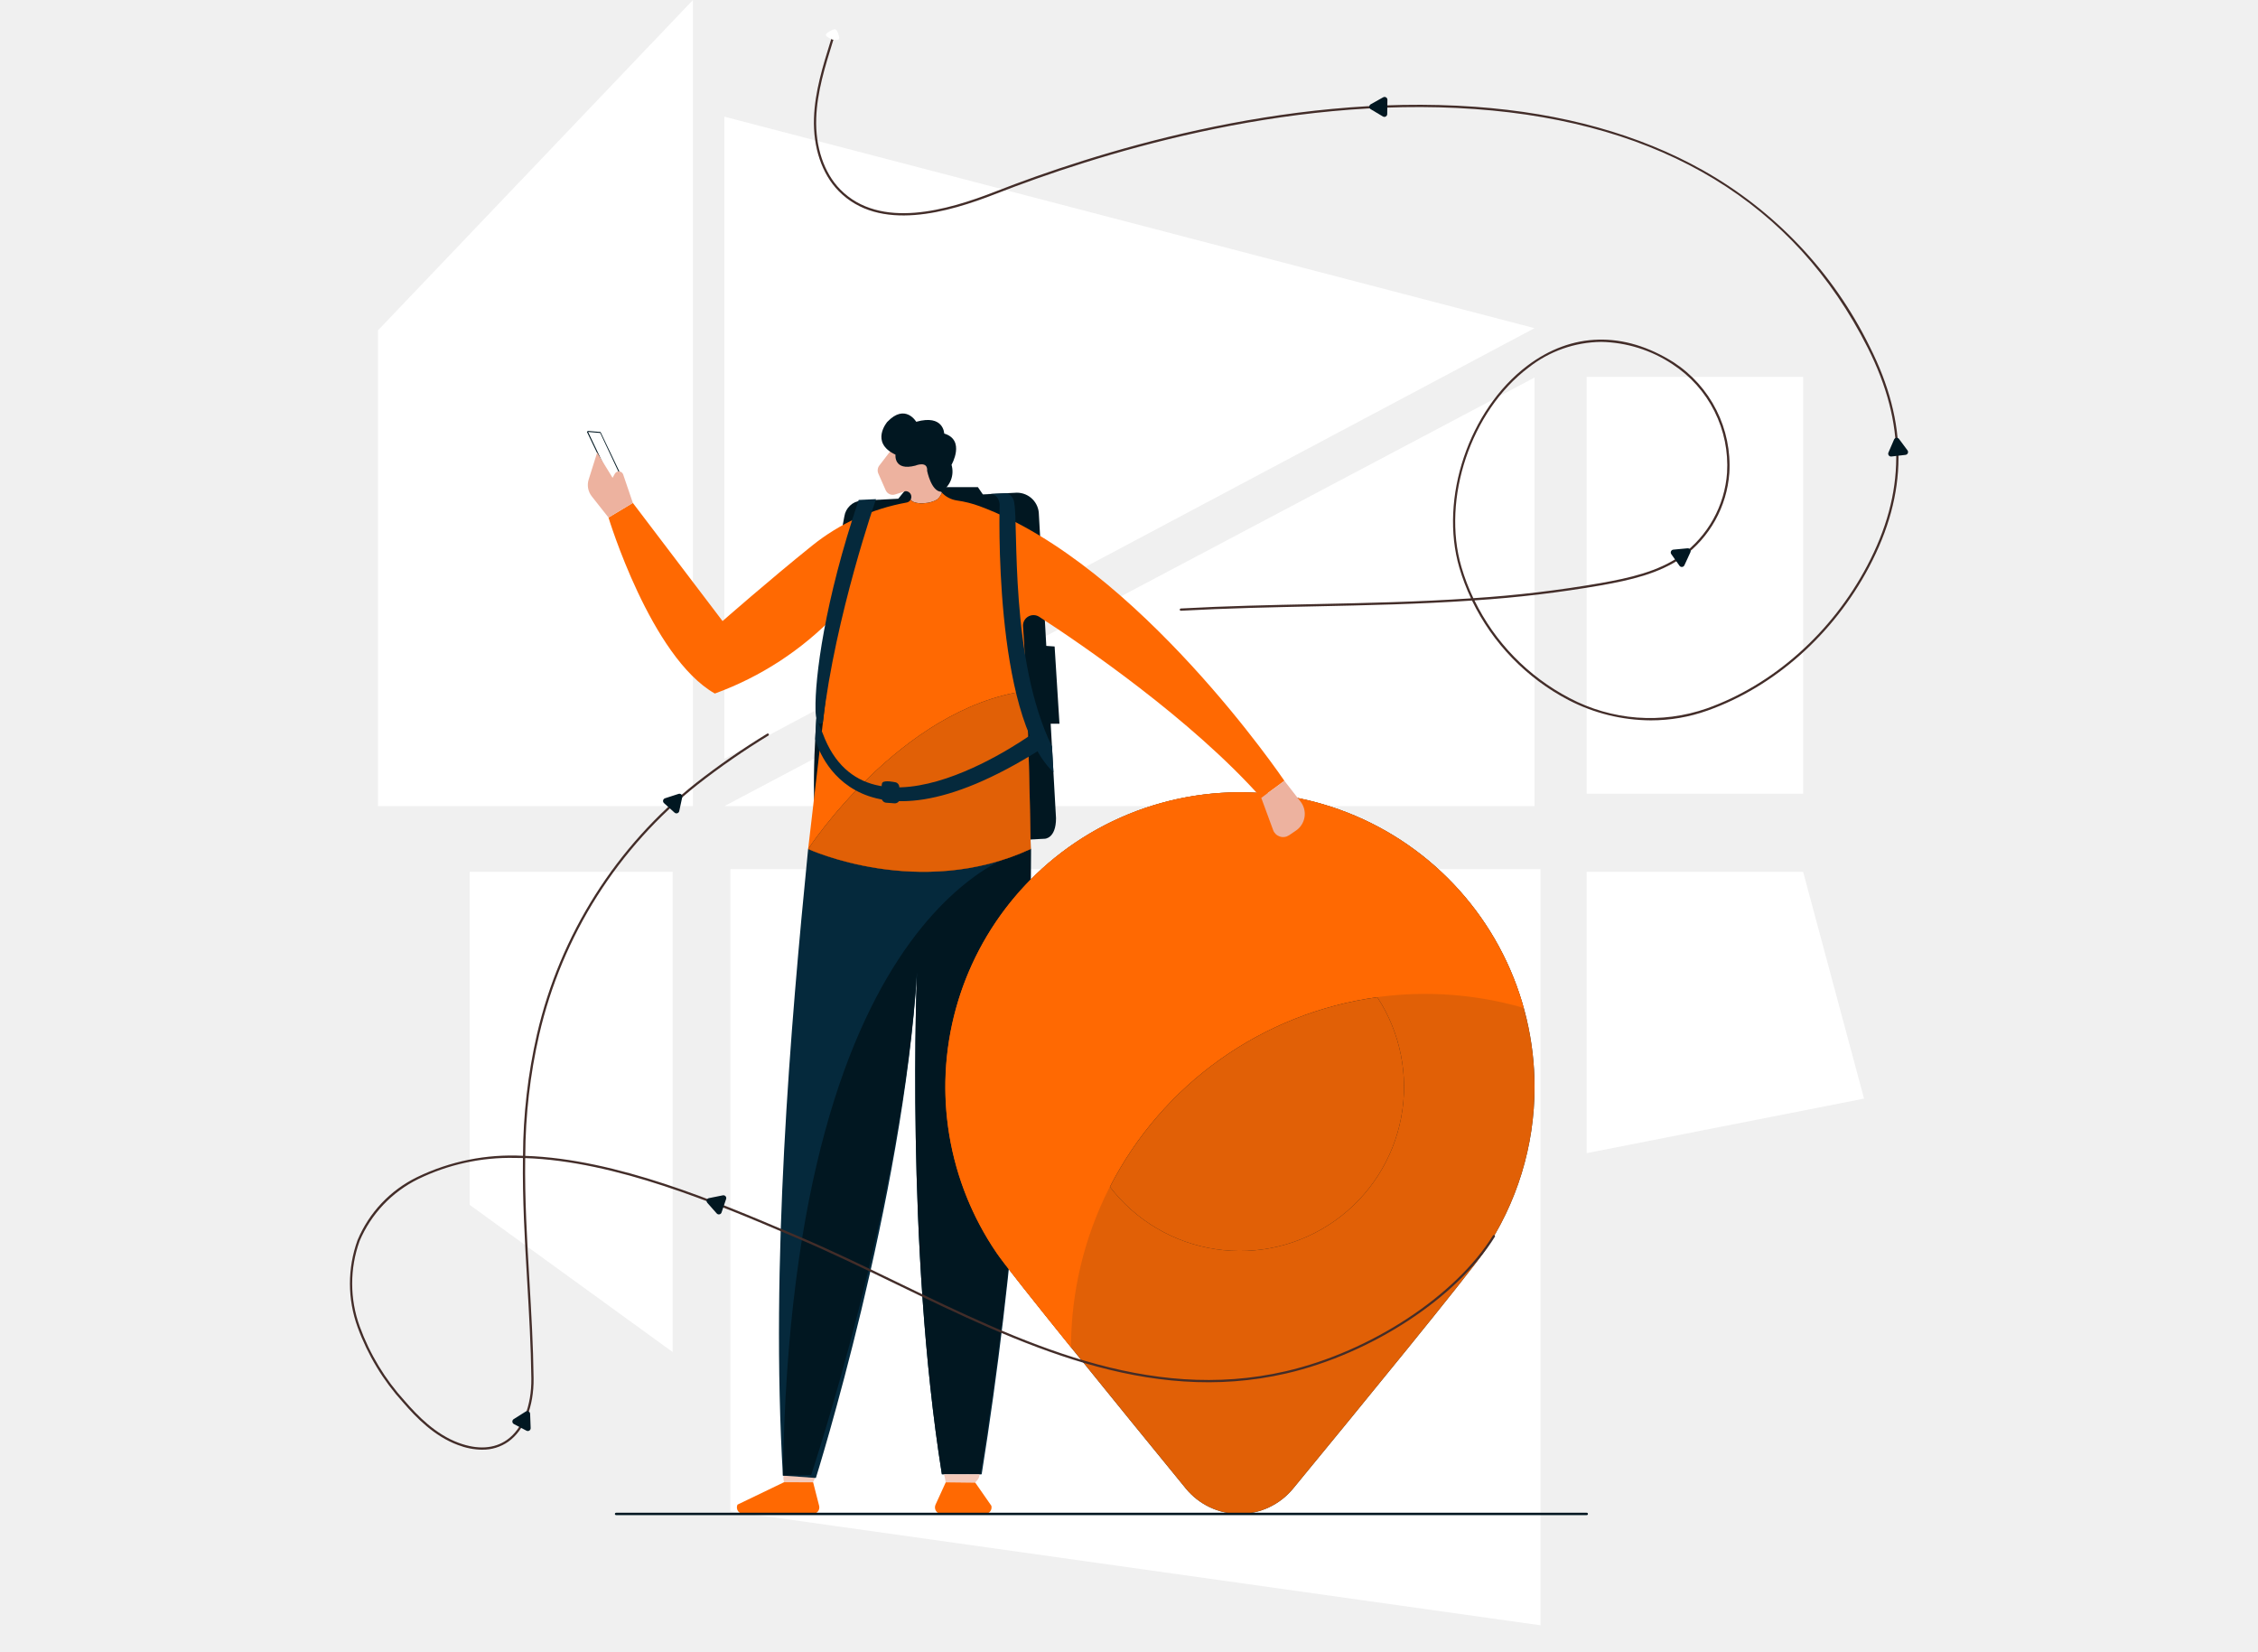
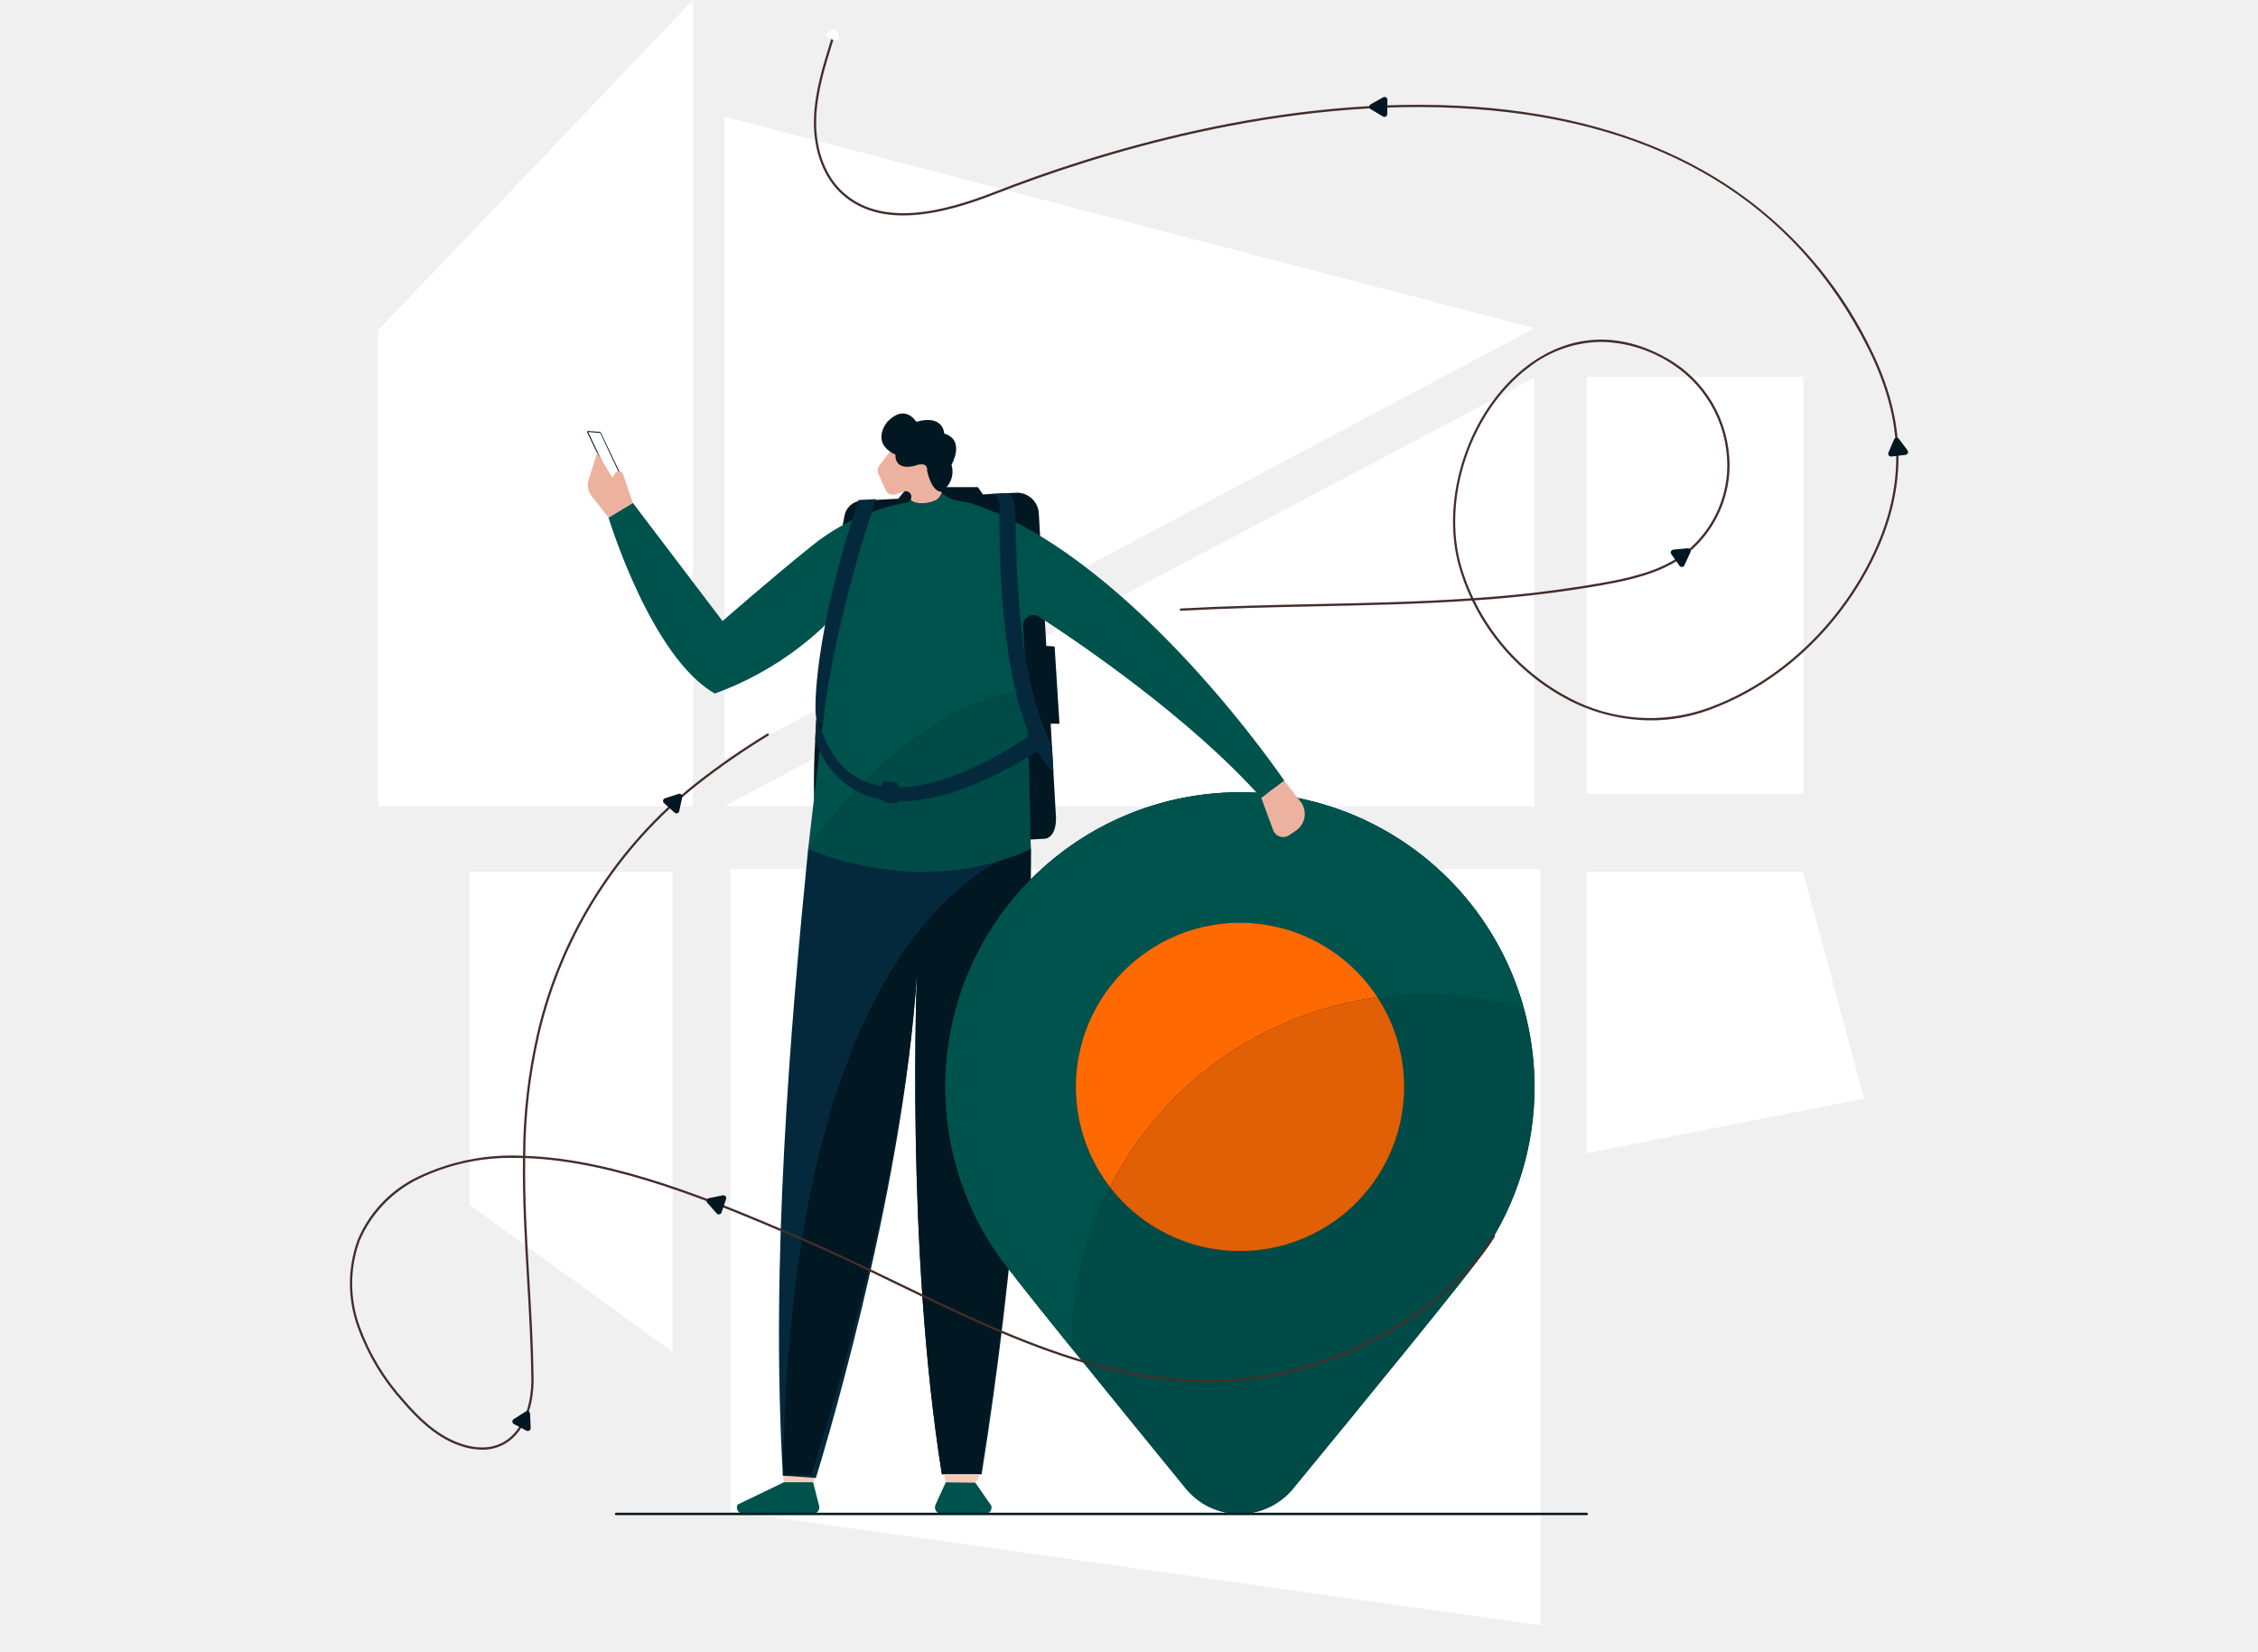
<svg xmlns="http://www.w3.org/2000/svg" width="339" height="248" viewBox="0 0 339 248" fill="none">
  <g clip-path="url(#clip0_246_669)">
    <path d="M270.711 56.585H238.209V119.164H270.711V56.585Z" fill="white" />
    <path d="M108.754 113.917V17.517L230.383 49.266L108.754 113.917Z" fill="white" />
    <path d="M104.029 0.006L56.74 49.606V121.02H104.029V0.006Z" fill="white" />
    <path d="M100.986 202.976L70.508 180.876V130.885H100.986V202.976Z" fill="white" />
    <path d="M109.654 130.483V226.883L231.283 244.004V130.483H109.654Z" fill="white" />
    <path d="M121.918 222.661L117.826 222.74C117.656 222.419 117.587 222.055 117.626 221.694C117.626 221.061 117.826 220.548 118.081 220.548H121.775C122.026 220.548 122.306 220.948 122.306 221.581C122.335 221.779 122.315 221.982 122.247 222.17C122.179 222.359 122.066 222.528 121.917 222.662" fill="#F4CABA" />
    <path d="M230.385 121.022H108.756L230.385 56.68V121.022Z" fill="white" />
    <path d="M117.539 221.529L122.489 221.887C122.489 221.887 135.608 180.087 137.68 145.865C137.68 145.865 135.92 186.974 141.405 221.345L147.38 221.337C152.318 190.289 154.79 158.898 154.772 127.46H121.327C118.652 154.344 115.662 189.689 117.539 221.529Z" fill="#05293C" />
    <path d="M137.673 145.817C137.673 145.817 135.922 186.934 141.407 221.305L147.199 221.329C152.25 190.279 154.781 158.871 154.765 127.412C154.765 127.412 118.821 133.589 117.541 221.529L121.784 221.429C121.784 221.429 135.601 180.041 137.674 145.82" fill="#011721" />
-     <path d="M117.691 222.531L110.722 225.888C110.652 226.039 110.622 226.205 110.633 226.37C110.645 226.536 110.698 226.696 110.788 226.835C110.877 226.975 111.001 227.09 111.147 227.169C111.293 227.248 111.456 227.289 111.622 227.288H122.022C122.172 227.288 122.32 227.254 122.455 227.188C122.59 227.122 122.708 227.026 122.801 226.907C122.893 226.789 122.957 226.651 122.988 226.504C123.018 226.357 123.015 226.205 122.978 226.059L122.078 222.535L117.691 222.531Z" fill="#FF6902" />
-     <path d="M141.992 222.531L140.456 225.888C140.387 226.039 140.356 226.205 140.368 226.37C140.379 226.536 140.432 226.696 140.522 226.835C140.612 226.975 140.735 227.09 140.881 227.169C141.027 227.248 141.19 227.289 141.356 227.288H147.88C148.03 227.288 148.179 227.254 148.314 227.188C148.448 227.121 148.566 227.025 148.658 226.907C148.751 226.788 148.815 226.651 148.845 226.504C148.876 226.357 148.873 226.205 148.836 226.059L146.383 222.535L141.992 222.531Z" fill="#FF6902" />
+     <path d="M117.691 222.531L110.722 225.888C110.652 226.039 110.622 226.205 110.633 226.37C110.645 226.536 110.698 226.696 110.788 226.835C110.877 226.975 111.001 227.09 111.147 227.169C111.293 227.248 111.456 227.289 111.622 227.288H122.022C122.172 227.288 122.32 227.254 122.455 227.188C122.59 227.122 122.708 227.026 122.801 226.907C122.893 226.789 122.957 226.651 122.988 226.504C123.018 226.357 123.015 226.205 122.978 226.059L122.078 222.535L117.691 222.531Z" fill="#00524C" />
+     <path d="M141.992 222.531L140.456 225.888C140.387 226.039 140.356 226.205 140.368 226.37C140.379 226.536 140.432 226.696 140.522 226.835C140.612 226.975 140.735 227.09 140.881 227.169C141.027 227.248 141.19 227.289 141.356 227.288H147.88C148.03 227.288 148.179 227.254 148.314 227.188C148.448 227.121 148.566 227.025 148.658 226.907C148.751 226.788 148.815 226.651 148.845 226.504C148.876 226.357 148.873 226.205 148.836 226.059L146.383 222.535L141.992 222.531Z" fill="#00524C" />
    <path d="M146.419 222.586L141.974 222.534C141.92 222.13 141.838 221.731 141.729 221.339L146.834 221.331H147.073C146.988 222.199 146.478 222.367 146.419 222.588" fill="#F4CABA" />
    <path d="M230.386 163.176C230.386 156.25 228.761 149.422 225.64 143.239C222.519 137.057 217.989 131.694 212.416 127.583C206.843 123.471 200.383 120.726 193.555 119.568C186.727 118.41 179.722 118.872 173.105 120.916C166.488 122.961 160.444 126.531 155.459 131.338C150.475 136.146 146.689 142.057 144.406 148.596C142.124 155.134 141.409 162.118 142.319 168.983C143.229 175.848 145.739 182.404 149.647 188.122C151.922 191.442 168.005 211.203 178.022 223.458C178.997 224.652 180.225 225.614 181.617 226.275C183.009 226.937 184.531 227.282 186.072 227.284C187.614 227.286 189.136 226.947 190.53 226.289C191.925 225.632 193.156 224.674 194.135 223.483C204.224 211.217 220.456 191.383 222.771 187.983C227.746 180.668 230.4 172.022 230.386 163.176Z" fill="#011721" />
-     <path opacity="0.88" d="M230.386 163.176C230.386 156.25 228.761 149.422 225.64 143.239C222.519 137.057 217.989 131.694 212.416 127.583C206.843 123.471 200.383 120.726 193.555 119.568C186.727 118.41 179.722 118.872 173.105 120.916C166.488 122.961 160.444 126.531 155.459 131.338C150.475 136.146 146.689 142.057 144.406 148.596C142.124 155.134 141.409 162.118 142.319 168.983C143.229 175.848 145.739 182.404 149.647 188.122C151.922 191.442 168.005 211.203 178.022 223.458C178.997 224.652 180.225 225.614 181.617 226.275C183.009 226.937 184.531 227.282 186.072 227.284C187.614 227.286 189.136 226.947 190.53 226.289C191.925 225.632 193.156 224.674 194.135 223.483C204.224 211.217 220.456 191.383 222.771 187.983C227.746 180.668 230.4 172.022 230.386 163.176Z" fill="#FF6902" />
+     <path opacity="0.88" d="M230.386 163.176C230.386 156.25 228.761 149.422 225.64 143.239C222.519 137.057 217.989 131.694 212.416 127.583C206.843 123.471 200.383 120.726 193.555 119.568C186.727 118.41 179.722 118.872 173.105 120.916C166.488 122.961 160.444 126.531 155.459 131.338C150.475 136.146 146.689 142.057 144.406 148.596C142.124 155.134 141.409 162.118 142.319 168.983C143.229 175.848 145.739 182.404 149.647 188.122C151.922 191.442 168.005 211.203 178.022 223.458C178.997 224.652 180.225 225.614 181.617 226.275C183.009 226.937 184.531 227.282 186.072 227.284C187.614 227.286 189.136 226.947 190.53 226.289C191.925 225.632 193.156 224.674 194.135 223.483C204.224 211.217 220.456 191.383 222.771 187.983C227.746 180.668 230.4 172.022 230.386 163.176Z" fill="#00524C" />
    <path d="M92.014 61.903C91.835 61.903 91.659 61.863 91.497 61.787C91.336 61.71 91.194 61.598 91.081 61.459C89.916 60.035 89.262 59.219 89.135 59.034C88.776 58.51 88.568 57.897 88.531 57.263C88.495 56.629 88.632 55.996 88.928 55.434C89.224 54.872 89.667 54.401 90.211 54.072C90.755 53.743 91.378 53.569 92.013 53.568H92.02C92.655 53.568 93.278 53.741 93.822 54.068C94.365 54.395 94.81 54.865 95.107 55.425C95.405 55.986 95.543 56.617 95.509 57.251C95.475 57.885 95.268 58.498 94.912 59.023C94.749 59.262 93.753 60.482 92.946 61.462C92.833 61.6 92.691 61.711 92.53 61.787C92.368 61.863 92.192 61.903 92.014 61.902M92.014 54.57C91.561 54.57 91.116 54.694 90.727 54.929C90.339 55.163 90.022 55.499 89.811 55.901C89.6 56.302 89.502 56.753 89.528 57.206C89.555 57.659 89.704 58.096 89.961 58.47C90.061 58.623 90.774 59.504 91.861 60.827C91.88 60.851 91.904 60.87 91.931 60.883C91.958 60.896 91.988 60.903 92.018 60.903C92.048 60.903 92.078 60.896 92.105 60.883C92.132 60.87 92.156 60.851 92.175 60.827C93.265 59.503 93.975 58.618 94.086 58.461C94.34 58.086 94.487 57.65 94.511 57.198C94.535 56.746 94.436 56.296 94.224 55.896C94.012 55.496 93.695 55.162 93.307 54.929C92.919 54.695 92.476 54.572 92.023 54.572" fill="white" />
    <path d="M152.673 73.966L129.278 75.158C128.656 75.214 128.071 75.476 127.616 75.904C127.161 76.331 126.863 76.899 126.768 77.516C125.396 84.599 121.414 106.884 122.333 122.669C122.333 122.669 122.466 127.461 126.122 127.461L156.837 125.921C156.837 125.921 158.543 125.921 158.543 122.841L155.971 77.252C155.967 76.379 155.617 75.544 154.999 74.928C154.38 74.313 153.543 73.967 152.671 73.967" fill="#011721" />
    <path d="M147.545 74.201L146.815 73.132H136.272L134.809 74.932L147.973 75.444L147.545 74.201Z" fill="#011721" />
    <path d="M90.16 64.856L88.26 64.696L88.119 64.842L92.101 73.121L93.808 72.508L90.16 64.856Z" fill="#011721" />
    <path d="M92.128 72.907L88.295 64.847L90.113 65L93.588 72.382L92.128 72.907Z" fill="white" />
    <path d="M141.401 73.941V73.96C141.393 74 141.382 74.039 141.368 74.077C141.358 74.102 141.346 74.126 141.332 74.149C141.311 74.185 141.296 74.223 141.275 74.259C141.222 74.334 141.176 74.413 141.137 74.496C141.113 74.549 141.082 74.597 141.043 74.64C140.983 74.712 140.913 74.774 140.85 74.84C140.811 74.894 140.763 74.942 140.709 74.982C140.669 75.006 140.627 75.025 140.587 75.05C140.508 75.097 140.426 75.137 140.341 75.17C140.301 75.186 140.265 75.209 140.225 75.225C140.204 75.233 140.182 75.236 140.16 75.246C140.065 75.287 139.967 75.32 139.867 75.346C139.777 75.369 139.692 75.406 139.601 75.425C139.51 75.444 139.401 75.471 139.295 75.485C139.144 75.505 138.995 75.517 138.839 75.536C138.765 75.546 138.692 75.559 138.618 75.565C138.544 75.571 138.489 75.565 138.425 75.565C138.34 75.572 138.256 75.572 138.171 75.565C138.124 75.557 138.071 75.555 138.029 75.547C137.959 75.535 137.885 75.528 137.814 75.521C137.757 75.517 137.701 75.508 137.646 75.495C137.593 75.48 137.539 75.468 137.484 75.459C137.462 75.457 137.441 75.454 137.42 75.448C137.402 75.442 137.384 75.433 137.366 75.426C137.316 75.407 137.266 75.393 137.212 75.376C137.131 75.35 137.056 75.31 136.99 75.257C136.956 75.23 136.92 75.206 136.883 75.184C136.87 75.176 136.857 75.166 136.847 75.155C136.833 75.141 136.817 75.132 136.804 75.118C136.773 75.086 136.743 75.053 136.715 75.018C136.789 74.89 136.827 74.745 136.827 74.597C136.827 74.368 136.736 74.149 136.574 73.987C136.412 73.825 136.193 73.734 135.964 73.734L134.374 74.234C134.102 74.319 133.808 74.301 133.549 74.183C133.289 74.065 133.083 73.855 132.968 73.594L131.868 71.094C131.782 70.898 131.751 70.683 131.776 70.472C131.802 70.26 131.884 70.058 132.014 69.889L134.205 67.036L139.141 67.645L140.572 72.481C140.732 73.025 141.017 73.525 141.403 73.94" fill="#EDB29F" />
-     <path d="M192.834 117.221L189.36 119.781C178.806 107.926 162.422 96.757 156.027 92.602C155.78 92.441 155.492 92.352 155.197 92.346C154.902 92.34 154.611 92.417 154.357 92.568C154.103 92.719 153.896 92.937 153.76 93.2C153.624 93.462 153.565 93.757 153.587 94.051C154.422 105.396 154.742 127.46 154.742 127.46C138.042 135.168 121.342 127.466 121.329 127.46C121.402 126.832 125.42 92.377 125.422 92.328C120.372 97.593 114.179 101.627 107.322 104.12C97.689 98.635 91.356 77.698 91.356 77.698L95.011 75.504L108.479 93.241C108.479 93.241 115.369 87.187 121.943 81.898C126.052 78.6 130.92 76.383 136.104 75.447C136.304 75.411 136.485 75.308 136.616 75.154C136.651 75.114 136.681 75.07 136.706 75.024C136.734 75.059 136.764 75.092 136.795 75.124C136.809 75.137 136.826 75.147 136.839 75.161C136.849 75.172 136.861 75.182 136.874 75.19C136.912 75.211 136.948 75.236 136.981 75.263C137.048 75.316 137.123 75.356 137.203 75.382C137.254 75.398 137.303 75.413 137.357 75.432L137.411 75.454C137.432 75.46 137.454 75.463 137.475 75.465C137.53 75.474 137.584 75.486 137.637 75.501C137.693 75.514 137.749 75.522 137.805 75.527C137.876 75.533 137.949 75.54 138.02 75.553C138.067 75.561 138.12 75.562 138.162 75.571C138.247 75.578 138.332 75.578 138.417 75.571C138.481 75.571 138.545 75.576 138.609 75.571C138.673 75.566 138.757 75.552 138.831 75.542C138.983 75.523 139.131 75.511 139.286 75.491C139.386 75.478 139.486 75.451 139.592 75.431C139.698 75.411 139.769 75.375 139.858 75.352C139.959 75.326 140.056 75.293 140.151 75.252C140.172 75.243 140.194 75.24 140.216 75.231C140.256 75.215 140.292 75.193 140.332 75.176C140.418 75.143 140.501 75.103 140.579 75.056C140.618 75.032 140.661 75.013 140.701 74.988C140.756 74.948 140.803 74.9 140.842 74.846C140.905 74.777 140.974 74.715 141.035 74.646C141.074 74.603 141.106 74.555 141.129 74.502C141.168 74.419 141.215 74.34 141.267 74.265C141.288 74.229 141.304 74.19 141.326 74.155C141.34 74.132 141.352 74.108 141.361 74.083C141.376 74.045 141.387 74.006 141.394 73.966V73.947C141.999 74.595 142.807 75.016 143.684 75.139C144.84 75.303 145.974 75.589 147.069 75.991C170.922 84.797 192.832 117.228 192.832 117.228" fill="#FF6902" />
+     <path d="M192.834 117.221L189.36 119.781C178.806 107.926 162.422 96.757 156.027 92.602C155.78 92.441 155.492 92.352 155.197 92.346C154.902 92.34 154.611 92.417 154.357 92.568C154.103 92.719 153.896 92.937 153.76 93.2C153.624 93.462 153.565 93.757 153.587 94.051C154.422 105.396 154.742 127.46 154.742 127.46C138.042 135.168 121.342 127.466 121.329 127.46C121.402 126.832 125.42 92.377 125.422 92.328C120.372 97.593 114.179 101.627 107.322 104.12C97.689 98.635 91.356 77.698 91.356 77.698L95.011 75.504L108.479 93.241C108.479 93.241 115.369 87.187 121.943 81.898C126.052 78.6 130.92 76.383 136.104 75.447C136.304 75.411 136.485 75.308 136.616 75.154C136.651 75.114 136.681 75.07 136.706 75.024C136.734 75.059 136.764 75.092 136.795 75.124C136.809 75.137 136.826 75.147 136.839 75.161C136.849 75.172 136.861 75.182 136.874 75.19C136.912 75.211 136.948 75.236 136.981 75.263C137.048 75.316 137.123 75.356 137.203 75.382C137.254 75.398 137.303 75.413 137.357 75.432L137.411 75.454C137.432 75.46 137.454 75.463 137.475 75.465C137.53 75.474 137.584 75.486 137.637 75.501C137.693 75.514 137.749 75.522 137.805 75.527C137.876 75.533 137.949 75.54 138.02 75.553C138.067 75.561 138.12 75.562 138.162 75.571C138.247 75.578 138.332 75.578 138.417 75.571C138.481 75.571 138.545 75.576 138.609 75.571C138.673 75.566 138.757 75.552 138.831 75.542C138.983 75.523 139.13 75.511 139.286 75.491C139.386 75.478 139.486 75.451 139.592 75.431C139.698 75.411 139.769 75.375 139.858 75.352C139.959 75.326 140.056 75.293 140.151 75.252C140.172 75.243 140.194 75.24 140.216 75.231C140.256 75.215 140.292 75.193 140.332 75.176C140.418 75.143 140.501 75.103 140.579 75.056C140.618 75.032 140.661 75.013 140.701 74.988C140.756 74.948 140.803 74.9 140.842 74.846C140.905 74.777 140.974 74.715 141.035 74.646C141.074 74.603 141.106 74.555 141.129 74.502C141.168 74.419 141.215 74.34 141.267 74.265C141.288 74.229 141.304 74.19 141.326 74.155C141.34 74.132 141.352 74.108 141.361 74.083C141.376 74.045 141.387 74.006 141.394 73.966V73.947C141.999 74.595 142.807 75.016 143.684 75.139C144.84 75.303 145.974 75.589 147.069 75.991C170.922 84.797 192.832 117.228 192.832 117.228" fill="#00524C" />
    <path d="M133.223 63.32C133.223 63.32 130.542 66.428 134.442 68.256C134.442 68.256 134.142 70.756 137.428 69.902C137.428 69.902 139.317 69.11 139.195 70.694C139.195 70.694 139.806 73.775 141.295 73.823C141.965 73.416 142.481 72.799 142.764 72.067C143.046 71.336 143.078 70.532 142.856 69.78C142.856 69.78 144.989 66.062 141.756 65.087C141.756 65.087 141.695 62.162 137.556 63.32C137.556 63.32 135.91 60.52 133.229 63.32" fill="#011721" />
    <path d="M91.356 77.7L88.84 74.51C88.564 74.16 88.377 73.747 88.297 73.308C88.216 72.87 88.244 72.418 88.378 71.992L89.65 67.949L91.966 71.728L92.31 71.117C92.375 71.002 92.472 70.908 92.59 70.846C92.707 70.785 92.84 70.759 92.971 70.771C93.103 70.783 93.229 70.833 93.333 70.915C93.437 70.997 93.515 71.107 93.558 71.232L95.013 75.506L91.356 77.7Z" fill="#EDB29F" />
    <path d="M121.33 127.461C121.342 127.466 138.044 135.169 154.743 127.461C154.743 127.461 154.559 114.791 154.107 103.716C135.195 106.267 121.33 127.461 121.33 127.461Z" fill="#011721" />
-     <path opacity="0.88" d="M121.33 127.461C121.342 127.466 138.044 135.169 154.743 127.461C154.743 127.461 154.559 114.791 154.107 103.716C135.195 106.267 121.33 127.461 121.33 127.461Z" fill="#FF6902" />
+     <path opacity="0.88" d="M121.33 127.461C121.342 127.466 138.044 135.169 154.743 127.461C154.743 127.461 154.559 114.791 154.107 103.716C135.195 106.267 121.33 127.461 121.33 127.461Z" fill="#00524C" />
    <path d="M123.545 108.451C123.545 108.451 122.502 109.576 122.436 106.536C122.336 101.76 123.782 90.249 128.921 75.055L131.521 74.936C131.521 74.936 125.421 92.368 123.542 108.451" fill="#05293C" />
    <path d="M148.322 74.165L148.68 74.149C148.561 74.14 148.441 74.145 148.322 74.165Z" fill="#05293C" />
    <path d="M157.938 112.074C151.582 99.1 152.892 78.708 152.28 75.585C152.261 75.252 152.151 74.93 151.961 74.656C151.771 74.382 151.508 74.166 151.203 74.033L148.682 74.149C149.145 74.179 149.911 74.422 150.082 75.665C150.082 75.665 149.059 107.272 158.158 115.943L157.938 112.074Z" fill="#05293C" />
    <path d="M156.908 96.955L158.333 97.055L159.061 108.655H157.222L156.908 96.955Z" fill="#011721" />
    <path d="M155.56 109.759C155.56 109.759 130.338 128.537 123.523 110.114L122.538 107.814L122.391 110.957C122.391 110.957 127.133 130.929 156.353 112.422L155.56 109.759Z" fill="#05293C" />
    <path d="M132.366 118.261C132.366 118.261 132.327 117.645 132.497 117.473C132.863 117.103 134.312 117.422 134.312 117.422C134.496 117.434 134.669 117.514 134.798 117.645C134.928 117.777 135.004 117.952 135.012 118.136L135.092 119.818C135.098 119.924 135.08 120.03 135.041 120.129C135.002 120.228 134.942 120.318 134.866 120.392C134.79 120.466 134.699 120.523 134.599 120.56C134.499 120.596 134.392 120.611 134.286 120.603L133.059 120.512C132.87 120.499 132.692 120.415 132.562 120.275C132.432 120.136 132.359 119.953 132.359 119.763L132.366 118.261Z" fill="#05293C" />
-     <path d="M160.793 202.29C160.804 194.052 162.731 185.929 166.42 178.563C170.109 171.196 175.46 164.789 182.05 159.845C188.641 154.902 196.29 151.558 204.394 150.078C212.498 148.597 220.836 149.021 228.748 151.316C227.028 145.132 223.982 139.397 219.822 134.508C215.662 129.62 210.488 125.695 204.658 123.008C198.829 120.32 192.485 118.934 186.066 118.945C179.647 118.956 173.308 120.364 167.488 123.072C161.668 125.779 156.507 129.721 152.364 134.624C148.221 139.527 145.195 145.272 143.496 151.462C141.796 157.652 141.465 164.138 142.525 170.468C143.584 176.799 146.009 182.824 149.631 188.123C151.531 190.901 163.101 205.185 172.696 216.954C168.796 212.167 164.566 206.966 160.796 202.29" fill="#FF6902" />
+     <path d="M160.793 202.29C160.804 194.052 162.731 185.929 166.42 178.563C170.109 171.196 175.46 164.789 182.05 159.845C188.641 154.902 196.29 151.558 204.394 150.078C212.498 148.597 220.836 149.021 228.748 151.316C227.028 145.132 223.982 139.397 219.822 134.508C215.662 129.62 210.488 125.695 204.658 123.008C198.829 120.32 192.485 118.934 186.066 118.945C179.647 118.956 173.308 120.364 167.488 123.072C161.668 125.779 156.507 129.721 152.364 134.624C148.221 139.527 145.195 145.272 143.496 151.462C141.796 157.652 141.465 164.138 142.525 170.468C143.584 176.799 146.009 182.824 149.631 188.123C151.531 190.901 163.101 205.185 172.696 216.954C168.796 212.167 164.566 206.966 160.796 202.29" fill="#00524C" />
    <path d="M210.793 163.176C210.793 168.048 209.349 172.81 206.642 176.861C203.935 180.912 200.088 184.07 195.587 185.934C191.086 187.798 186.133 188.286 181.355 187.336C176.576 186.385 172.187 184.039 168.742 180.594C165.297 177.149 162.951 172.76 162.001 167.982C161.05 163.203 161.538 158.25 163.402 153.749C165.267 149.248 168.424 145.401 172.475 142.694C176.526 139.988 181.288 138.543 186.16 138.543C192.693 138.543 198.959 141.138 203.578 145.758C208.198 150.377 210.793 156.643 210.793 163.176Z" fill="#FF6902" />
    <path d="M166.633 178.185C170.513 183.236 176.199 186.588 182.498 187.536C188.796 188.484 195.217 186.955 200.413 183.27C205.608 179.585 209.174 174.031 210.361 167.773C211.549 161.516 210.266 155.041 206.782 149.709C198.29 150.869 190.205 154.064 183.214 159.022C176.224 163.981 170.535 170.555 166.633 178.185Z" fill="#011721" />
    <path opacity="0.88" d="M166.633 178.185C170.513 183.236 176.199 186.588 182.498 187.536C188.796 188.484 195.217 186.955 200.413 183.27C205.608 179.585 209.174 174.031 210.361 167.773C211.549 161.516 210.266 155.041 206.782 149.709C198.29 150.869 190.205 154.064 183.214 159.022C176.224 163.981 170.535 170.555 166.633 178.185Z" fill="#FF6902" />
    <path d="M247.841 108.146C243.536 108.124 239.298 107.078 235.476 105.096C229.169 101.803 224.091 96.565 220.996 90.158C213.096 90.7 205.221 90.866 197.496 91.03C190.887 91.17 184.054 91.314 177.301 91.689C177.279 91.692 177.256 91.69 177.234 91.683C177.212 91.676 177.192 91.665 177.175 91.65C177.158 91.635 177.145 91.616 177.136 91.595C177.126 91.574 177.122 91.552 177.122 91.529C177.12 91.484 177.136 91.44 177.166 91.407C177.196 91.374 177.237 91.354 177.282 91.351C184.041 90.976 190.882 90.831 197.489 90.691C205.171 90.528 212.995 90.363 220.844 89.829C220.143 88.341 219.558 86.801 219.095 85.223C216.057 74.829 220.538 61.514 229.295 54.91C235.995 49.86 243.795 49.676 251.271 54.393C254.01 56.178 256.227 58.657 257.695 61.578C259.163 64.499 259.831 67.757 259.629 71.02C259.45 73.511 258.728 75.933 257.514 78.116C256.3 80.299 254.624 82.191 252.602 83.658C249.05 86.158 244.661 87.104 240.47 87.858C234.146 88.959 227.768 89.719 221.362 90.135C224.43 96.422 229.431 101.56 235.632 104.797C238.777 106.461 242.23 107.458 245.778 107.727C249.325 107.995 252.889 107.529 256.248 106.358C266.228 102.804 274.999 95.007 280.311 84.965C286.117 73.99 286.145 63.575 280.398 52.188C269.427 30.448 249.592 18.398 221.447 16.373C192.53 14.294 163.996 23.44 149.562 29.079C142.343 31.899 132.036 34.924 125.904 28.673C123.404 26.125 122.057 22.139 122.204 17.736C122.339 13.758 123.543 9.896 124.704 6.161L124.966 5.319C124.979 5.276 125.009 5.24 125.049 5.219C125.069 5.209 125.09 5.203 125.112 5.201C125.134 5.199 125.157 5.201 125.178 5.208C125.199 5.214 125.219 5.225 125.236 5.239C125.253 5.253 125.267 5.271 125.277 5.29C125.288 5.31 125.294 5.331 125.296 5.353C125.298 5.376 125.296 5.398 125.289 5.419L125.027 6.261C123.872 9.975 122.672 13.815 122.542 17.746C122.396 22.057 123.709 25.953 126.142 28.434C132.133 34.542 142.305 31.547 149.436 28.762C163.896 23.113 192.479 13.948 221.469 16.033C234.594 16.978 246.102 20.184 255.674 25.565C266.498 31.657 275.222 40.885 280.698 52.033C286.498 63.527 286.47 74.04 280.609 85.121C275.257 95.237 266.418 103.093 256.36 106.675C253.625 107.65 250.743 108.147 247.84 108.146M240.391 51.327C236.432 51.372 232.599 52.727 229.491 55.181C220.836 61.706 216.408 74.86 219.409 85.128C219.88 86.732 220.477 88.295 221.196 89.804C227.635 89.389 234.046 88.628 240.402 87.522C244.556 86.778 248.902 85.845 252.402 83.381C254.383 81.943 256.026 80.089 257.215 77.949C258.405 75.809 259.112 73.436 259.288 70.994C259.486 67.792 258.831 64.596 257.391 61.73C255.95 58.864 253.775 56.431 251.088 54.679C247.914 52.564 244.202 51.401 240.388 51.326" fill="#432D29" />
    <path d="M72.384 217.644C71.141 217.624 69.912 217.384 68.753 216.935C65.215 215.63 62.499 212.841 60.528 210.556C57.535 207.271 55.213 203.432 53.693 199.256C52.16 195.035 52.154 190.41 53.678 186.186C55.409 182.048 58.587 178.682 62.62 176.718C67.566 174.33 73.035 173.23 78.52 173.518C78.546 167.375 79.25 161.253 80.62 155.265C84.073 140.322 92.516 127.002 104.555 117.501C107.951 114.844 111.499 112.387 115.181 110.144C115.219 110.121 115.265 110.114 115.309 110.124C115.352 110.135 115.39 110.162 115.413 110.201C115.437 110.239 115.444 110.285 115.433 110.328C115.423 110.372 115.395 110.41 115.357 110.433C111.686 112.669 108.148 115.119 104.763 117.768C92.784 127.222 84.384 140.476 80.948 155.345C79.585 161.311 78.885 167.409 78.86 173.528C92.575 173.984 107.66 180.408 118.766 185.128L119.817 185.576C124.769 187.676 129.832 190.132 134.728 192.503C153.167 201.432 172.236 210.667 193.042 205.861C205.752 202.927 218.542 194.549 224.142 185.487C224.166 185.451 224.204 185.426 224.247 185.417C224.289 185.408 224.334 185.415 224.371 185.438C224.408 185.461 224.435 185.498 224.446 185.54C224.456 185.582 224.45 185.627 224.429 185.665C218.783 194.799 205.907 203.239 193.117 206.192C172.195 211.021 153.071 201.763 134.579 192.808C129.686 190.439 124.627 187.989 119.679 185.887L118.628 185.44C107.555 180.728 92.498 174.32 78.85 173.863C78.766 179.996 79.125 186.143 79.478 192.188C79.761 197.032 80.053 202.039 80.11 206.93C80.159 211.172 78.735 214.73 76.302 216.445C75.152 217.245 73.779 217.663 72.378 217.639M77.321 173.839C72.286 173.722 67.296 174.813 62.769 177.02C58.824 178.966 55.708 182.262 53.988 186.311C52.494 190.461 52.501 195.004 54.009 199.149C55.516 203.282 57.816 207.081 60.779 210.333C62.723 212.586 65.399 215.333 68.865 216.615C71.706 217.663 74.21 217.509 76.107 216.17C78.449 214.518 79.819 211.07 79.772 206.936C79.716 202.053 79.423 197.049 79.141 192.21C78.787 186.157 78.428 180.002 78.512 173.855C78.112 173.844 77.714 173.839 77.321 173.839Z" fill="#432D29" />
    <path d="M124.992 5.951C124.992 5.951 125.757 6.074 125.919 5.912C126.119 5.712 125.862 5.052 125.67 4.636C125.625 4.537 125.543 4.46 125.442 4.421C125.341 4.382 125.228 4.384 125.128 4.427C124.673 4.619 123.96 4.971 123.993 5.277C124.023 5.554 124.992 5.951 124.992 5.951Z" fill="white" />
    <path d="M108.671 181.015L108.329 182.029C108.305 182.1 108.263 182.164 108.207 182.213C108.15 182.263 108.082 182.297 108.009 182.311C107.935 182.326 107.859 182.321 107.788 182.297C107.717 182.274 107.653 182.231 107.604 182.175L106.897 181.375L106.19 180.575C106.141 180.519 106.107 180.451 106.092 180.377C106.078 180.304 106.082 180.228 106.106 180.157C106.13 180.086 106.172 180.023 106.228 179.974C106.285 179.924 106.353 179.89 106.426 179.875L107.475 179.664L108.524 179.453C108.597 179.438 108.674 179.443 108.745 179.467C108.816 179.491 108.879 179.533 108.929 179.589C108.978 179.646 109.012 179.714 109.027 179.787C109.042 179.861 109.037 179.937 109.013 180.008L108.671 181.015Z" fill="#011721" />
    <path d="M79.629 213.325L79.669 214.395C79.672 214.47 79.656 214.544 79.621 214.611C79.585 214.677 79.534 214.733 79.47 214.773C79.407 214.813 79.334 214.835 79.259 214.838C79.184 214.841 79.11 214.824 79.043 214.789L78.097 214.289L77.15 213.789C77.083 213.754 77.027 213.702 76.987 213.639C76.948 213.575 76.925 213.502 76.922 213.428C76.919 213.353 76.936 213.279 76.971 213.212C77.006 213.146 77.058 213.09 77.121 213.05L78.028 212.48L78.933 211.91C78.997 211.87 79.07 211.847 79.145 211.844C79.22 211.841 79.294 211.858 79.361 211.893C79.427 211.928 79.483 211.98 79.523 212.044C79.563 212.107 79.586 212.18 79.588 212.255L79.629 213.325Z" fill="#011721" />
    <path d="M102.2 120.727L101.976 121.774C101.96 121.847 101.926 121.914 101.876 121.969C101.826 122.024 101.762 122.065 101.692 122.088C101.621 122.111 101.545 122.115 101.472 122.1C101.4 122.085 101.332 122.051 101.276 122.002L100.481 121.285L99.686 120.568C99.63 120.518 99.589 120.454 99.566 120.382C99.543 120.311 99.539 120.235 99.554 120.161C99.57 120.088 99.605 120.02 99.655 119.964C99.706 119.908 99.77 119.867 99.841 119.844L100.859 119.514L101.877 119.184C101.949 119.161 102.026 119.157 102.099 119.172C102.173 119.188 102.242 119.223 102.297 119.274C102.353 119.325 102.394 119.39 102.417 119.462C102.44 119.534 102.443 119.61 102.426 119.684L102.2 120.727Z" fill="#011721" />
    <path d="M253.331 83.899L252.881 84.87C252.849 84.938 252.8 84.997 252.739 85.04C252.677 85.083 252.606 85.109 252.531 85.116C252.457 85.123 252.381 85.11 252.313 85.078C252.245 85.046 252.187 84.997 252.144 84.936L251.528 84.061L250.912 83.186C250.868 83.125 250.842 83.053 250.836 82.978C250.829 82.903 250.842 82.828 250.874 82.76C250.905 82.692 250.954 82.634 251.016 82.591C251.077 82.548 251.149 82.522 251.224 82.515L252.29 82.415L253.356 82.315C253.43 82.309 253.504 82.322 253.572 82.353C253.639 82.384 253.697 82.433 253.74 82.493C253.783 82.554 253.81 82.625 253.817 82.699C253.824 82.772 253.812 82.847 253.782 82.915L253.331 83.899Z" fill="#011721" />
    <path d="M285.738 66.75L286.377 67.609C286.422 67.669 286.45 67.74 286.458 67.814C286.467 67.889 286.456 67.964 286.426 68.033C286.396 68.102 286.349 68.162 286.289 68.206C286.229 68.251 286.158 68.279 286.084 68.288L285.021 68.412L283.958 68.536C283.883 68.545 283.808 68.534 283.739 68.504C283.67 68.475 283.61 68.427 283.565 68.367C283.52 68.307 283.492 68.236 283.483 68.161C283.475 68.086 283.486 68.011 283.516 67.942L283.94 66.959L284.364 65.976C284.394 65.907 284.441 65.847 284.501 65.802C284.561 65.757 284.632 65.729 284.706 65.721C284.781 65.712 284.857 65.723 284.925 65.753C284.994 65.782 285.054 65.83 285.099 65.89L285.738 66.75Z" fill="#011721" />
    <path d="M208.282 16.057L208.268 17.127C208.267 17.202 208.246 17.275 208.208 17.34C208.17 17.404 208.115 17.458 208.049 17.494C207.984 17.531 207.91 17.549 207.835 17.548C207.76 17.547 207.687 17.526 207.622 17.488L206.703 16.94L205.783 16.393C205.718 16.355 205.665 16.3 205.629 16.235C205.592 16.169 205.573 16.095 205.574 16.02C205.575 15.945 205.596 15.872 205.634 15.807C205.673 15.743 205.727 15.69 205.793 15.653L206.727 15.13L207.661 14.607C207.727 14.57 207.801 14.551 207.876 14.552C207.951 14.553 208.024 14.574 208.089 14.613C208.153 14.651 208.206 14.706 208.243 14.771C208.28 14.837 208.298 14.911 208.297 14.986L208.282 16.057Z" fill="#011721" />
    <path d="M279.854 164.931L238.209 173.117V130.887H270.709L279.854 164.931Z" fill="white" />
    <path d="M189.359 119.782L189.883 121.207L191.138 124.619C191.222 124.847 191.357 125.053 191.532 125.222C191.707 125.39 191.919 125.516 192.15 125.591C192.381 125.665 192.626 125.686 192.867 125.652C193.108 125.617 193.337 125.528 193.538 125.392L194.562 124.698C194.905 124.466 195.196 124.166 195.418 123.816C195.64 123.467 195.788 123.076 195.853 122.667C195.918 122.258 195.898 121.841 195.794 121.44C195.691 121.039 195.507 120.664 195.252 120.337L192.829 117.223L189.359 119.782Z" fill="#EDB29F" />
    <path d="M238.211 227.462H92.506C92.481 227.464 92.457 227.461 92.434 227.453C92.41 227.444 92.389 227.432 92.371 227.415C92.353 227.398 92.339 227.378 92.329 227.356C92.32 227.333 92.314 227.309 92.314 227.285C92.314 227.26 92.32 227.236 92.329 227.213C92.339 227.191 92.353 227.171 92.371 227.154C92.389 227.137 92.41 227.125 92.434 227.117C92.457 227.108 92.481 227.105 92.506 227.107H238.211C238.235 227.105 238.26 227.108 238.283 227.117C238.306 227.125 238.327 227.137 238.345 227.154C238.363 227.171 238.377 227.191 238.387 227.213C238.397 227.236 238.402 227.26 238.402 227.285C238.402 227.309 238.397 227.333 238.387 227.356C238.377 227.378 238.363 227.398 238.345 227.415C238.327 227.432 238.306 227.444 238.283 227.453C238.26 227.461 238.235 227.464 238.211 227.462Z" fill="#011721" />
  </g>
  <defs>
    <clipPath id="clip0_246_669">
      <rect width="339" height="248" fill="white" />
    </clipPath>
  </defs>
</svg>
